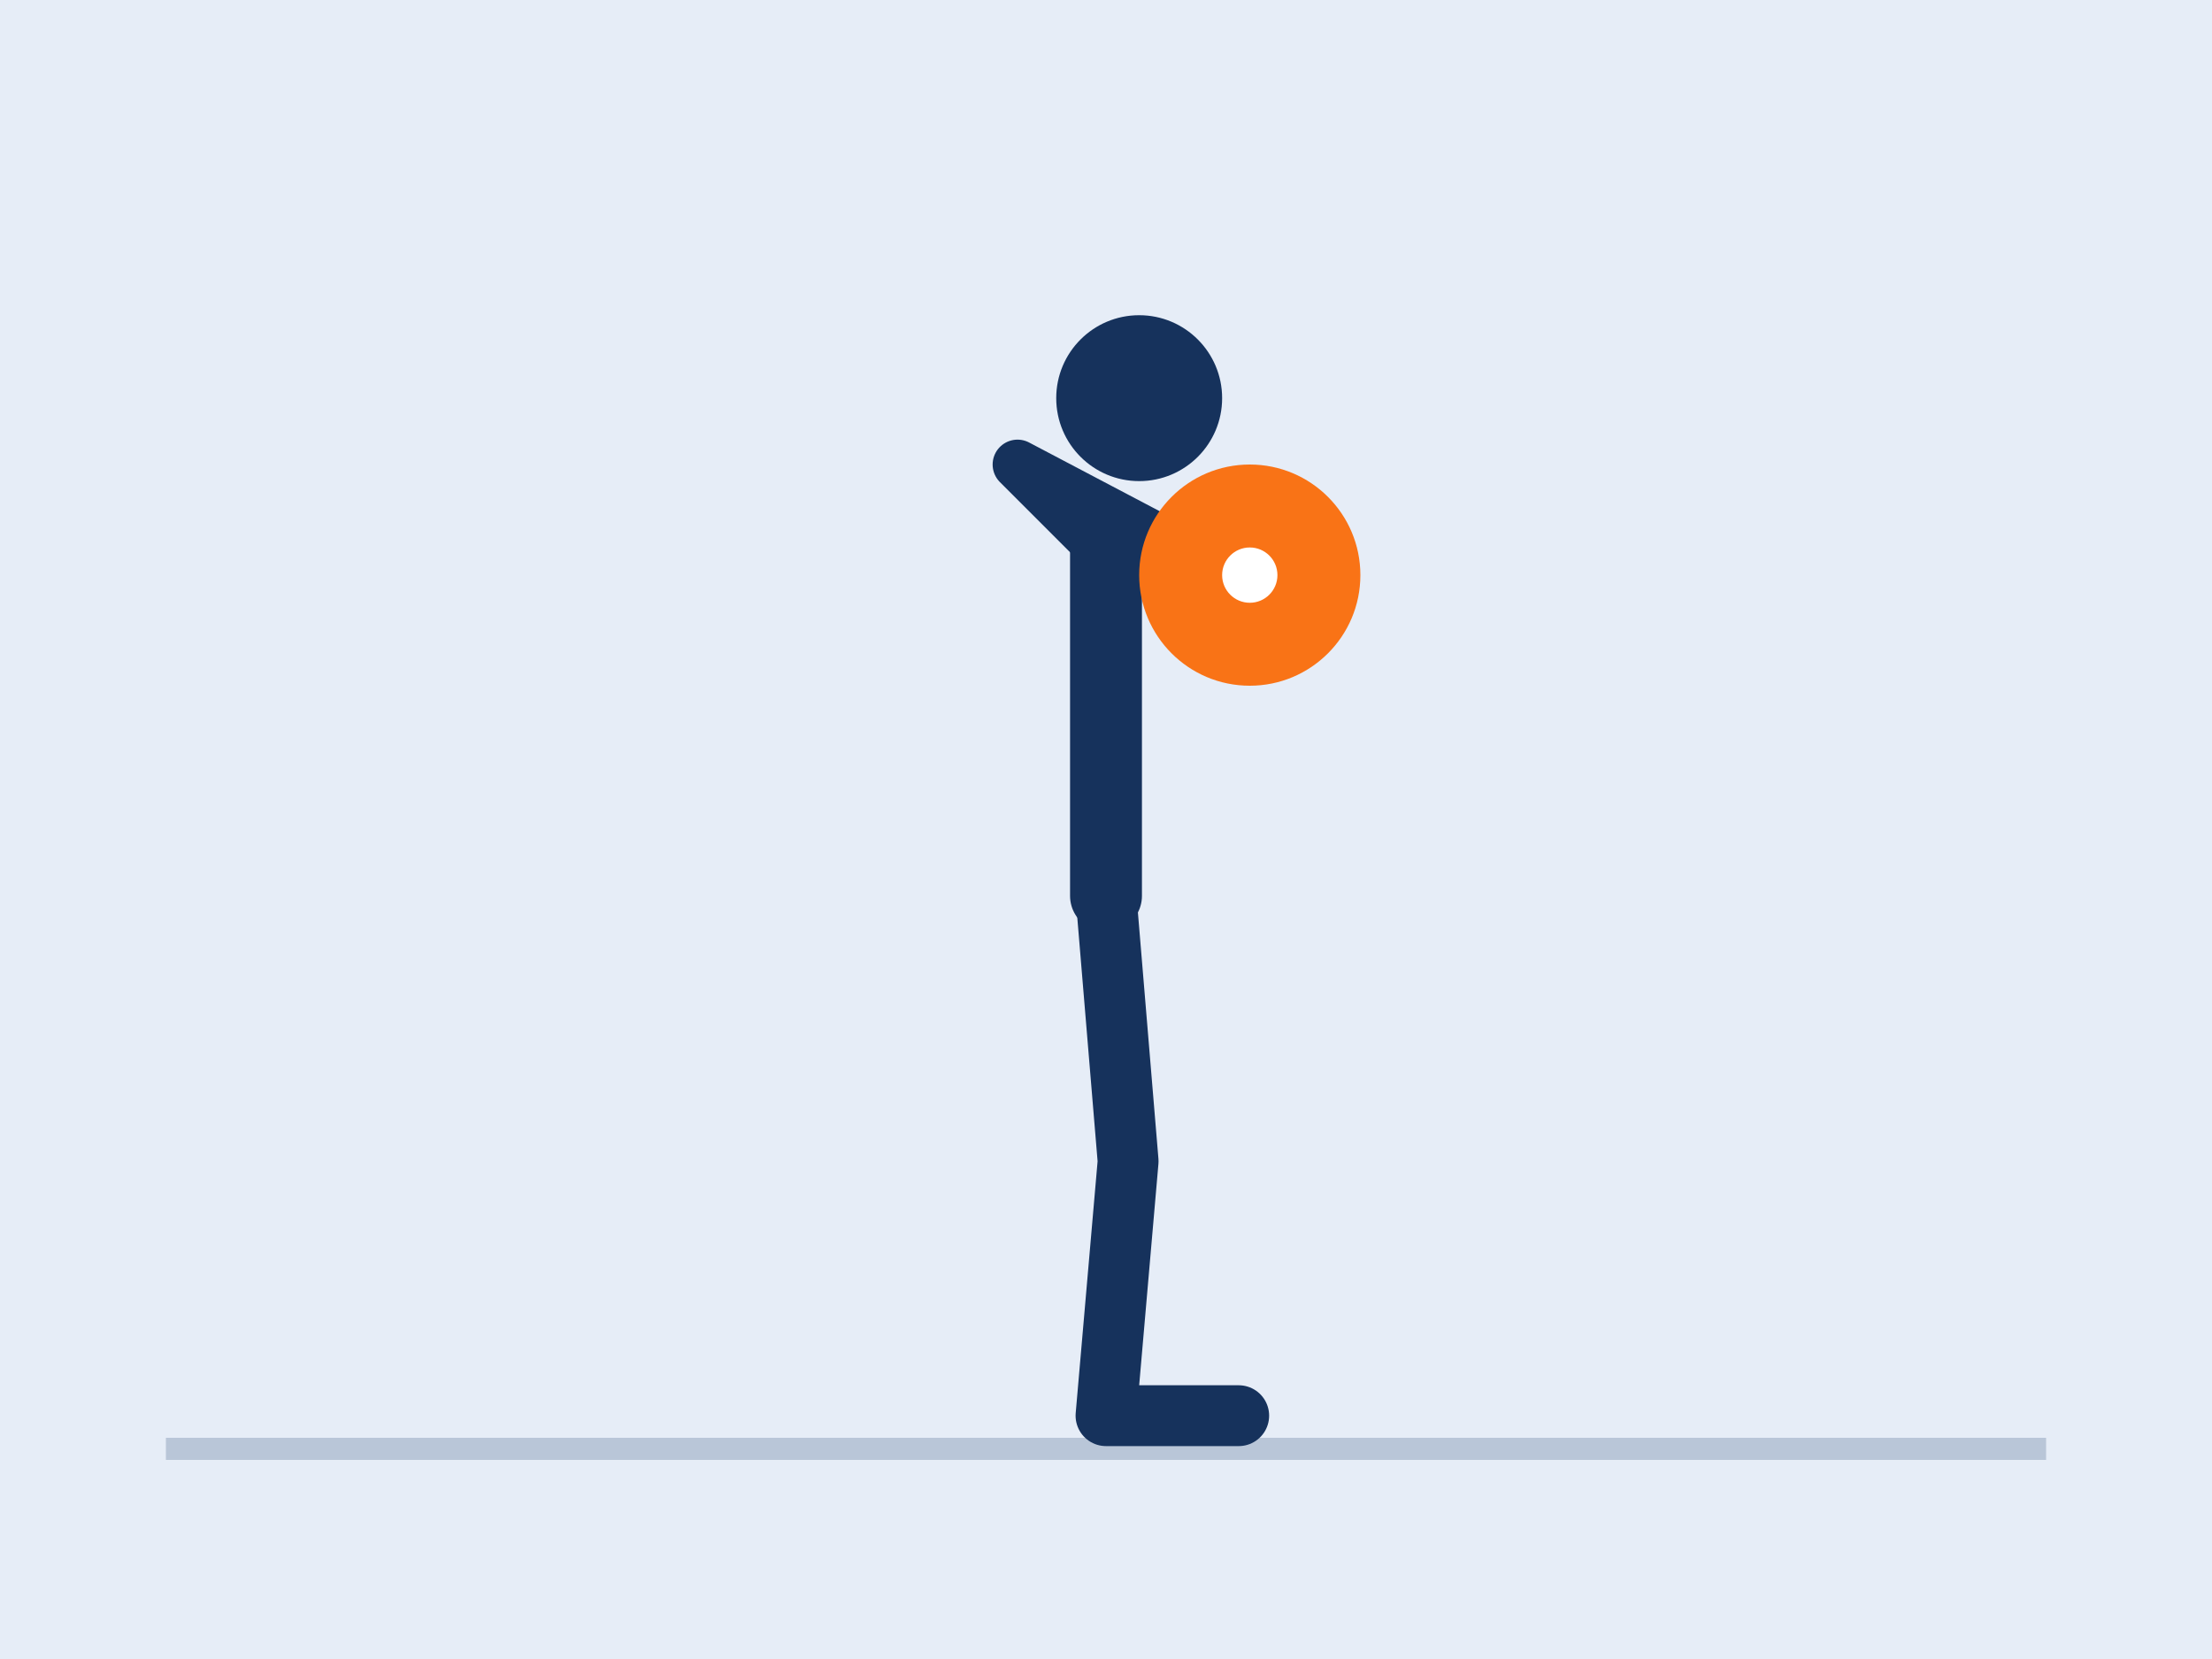
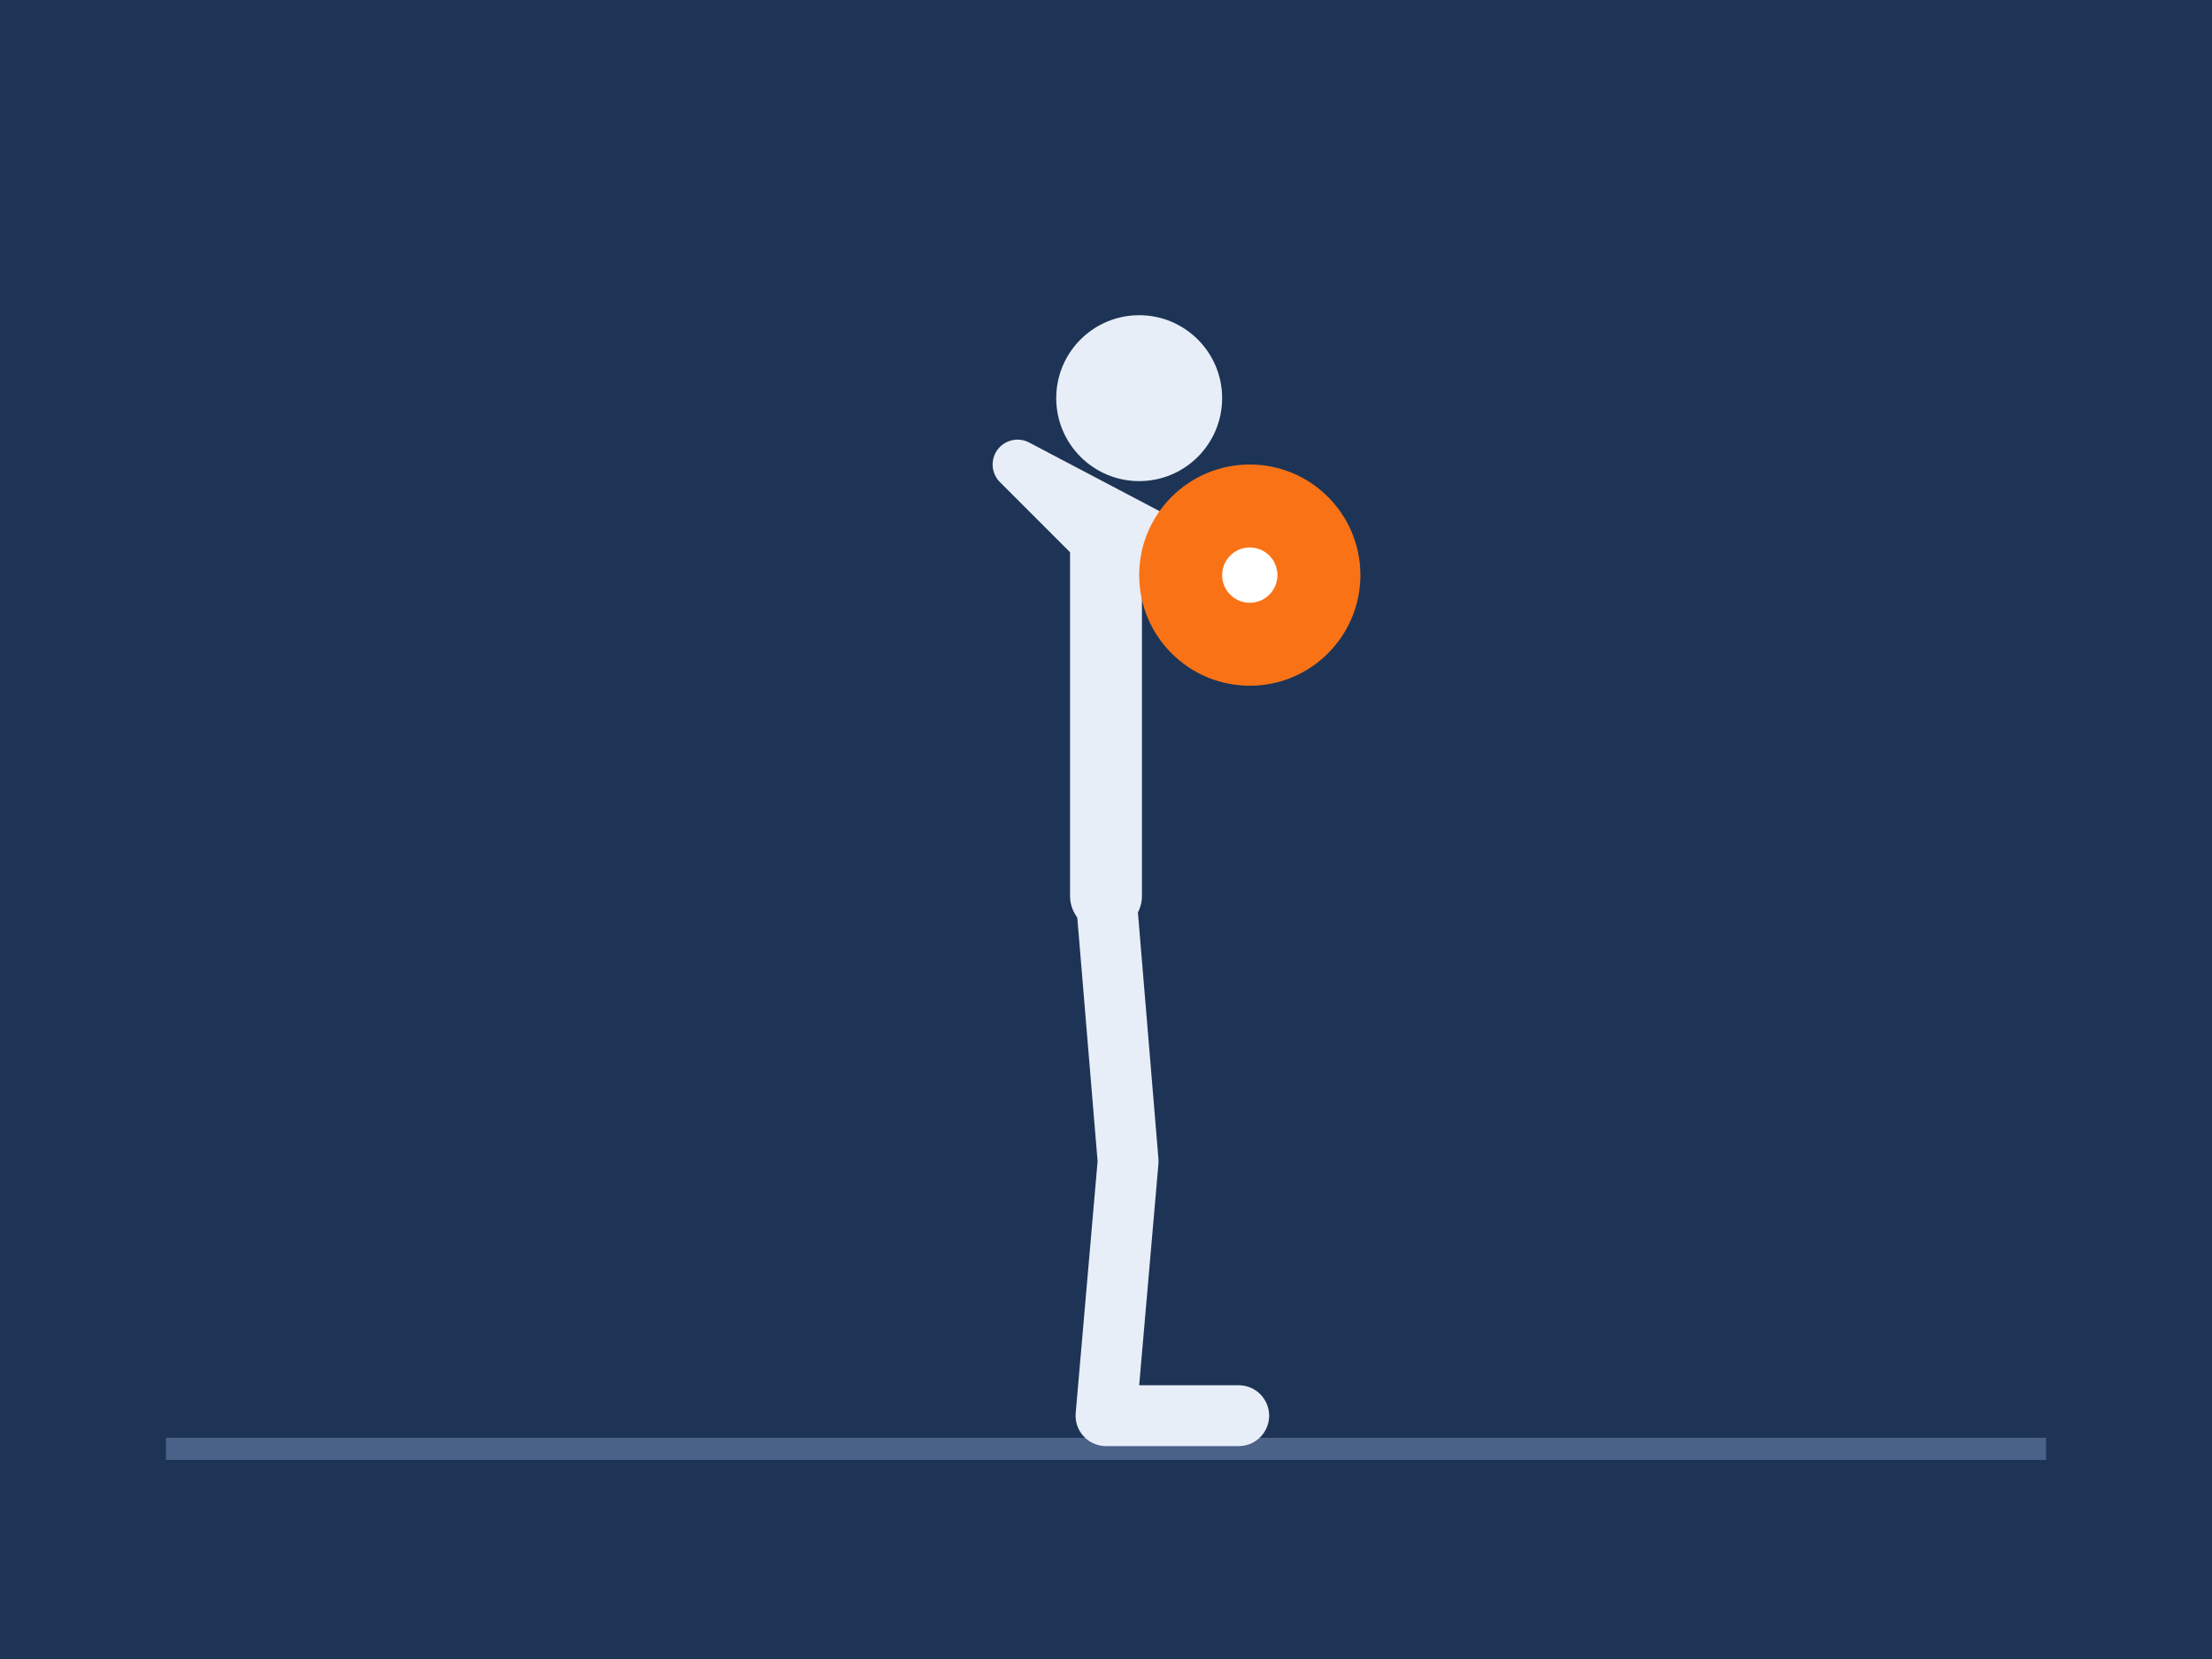
<svg xmlns="http://www.w3.org/2000/svg" viewBox="0 0 400 300" width="400" height="300">
-   <rect width="400" height="300" fill="#e6edf7" />
-   <line x1="30" y1="262" x2="370" y2="262" stroke="#b9c6d8" stroke-width="4" />
-   <polyline points="200,162 204,210 200,256 224,256" fill="none" stroke="#16325c" stroke-width="11" stroke-linecap="round" stroke-linejoin="round" />
-   <line x1="200" y1="100" x2="200" y2="162" stroke="#16325c" stroke-width="13" stroke-linecap="round" />
-   <polyline points="200,100 184,84 222,104" fill="none" stroke="#16325c" stroke-width="9" stroke-linecap="round" stroke-linejoin="round" />
-   <circle cx="206" cy="72" r="15" fill="#16325c" />
+   <rect width="400" height="300" fill="#1e3456" />
+   <line x1="30" y1="262" x2="370" y2="262" stroke="#4a6188" stroke-width="4" />
+   <polyline points="200,162 204,210 200,256 224,256" fill="none" stroke="#e8eef8" stroke-width="11" stroke-linecap="round" stroke-linejoin="round" />
+   <line x1="200" y1="100" x2="200" y2="162" stroke="#e8eef8" stroke-width="13" stroke-linecap="round" />
+   <polyline points="200,100 184,84 222,104" fill="none" stroke="#e8eef8" stroke-width="9" stroke-linecap="round" stroke-linejoin="round" />
+   <circle cx="206" cy="72" r="15" fill="#e8eef8" />
  <circle cx="226" cy="104" r="20" fill="#f97316" />
  <circle cx="226" cy="104" r="5" fill="#ffffff" />
</svg>
